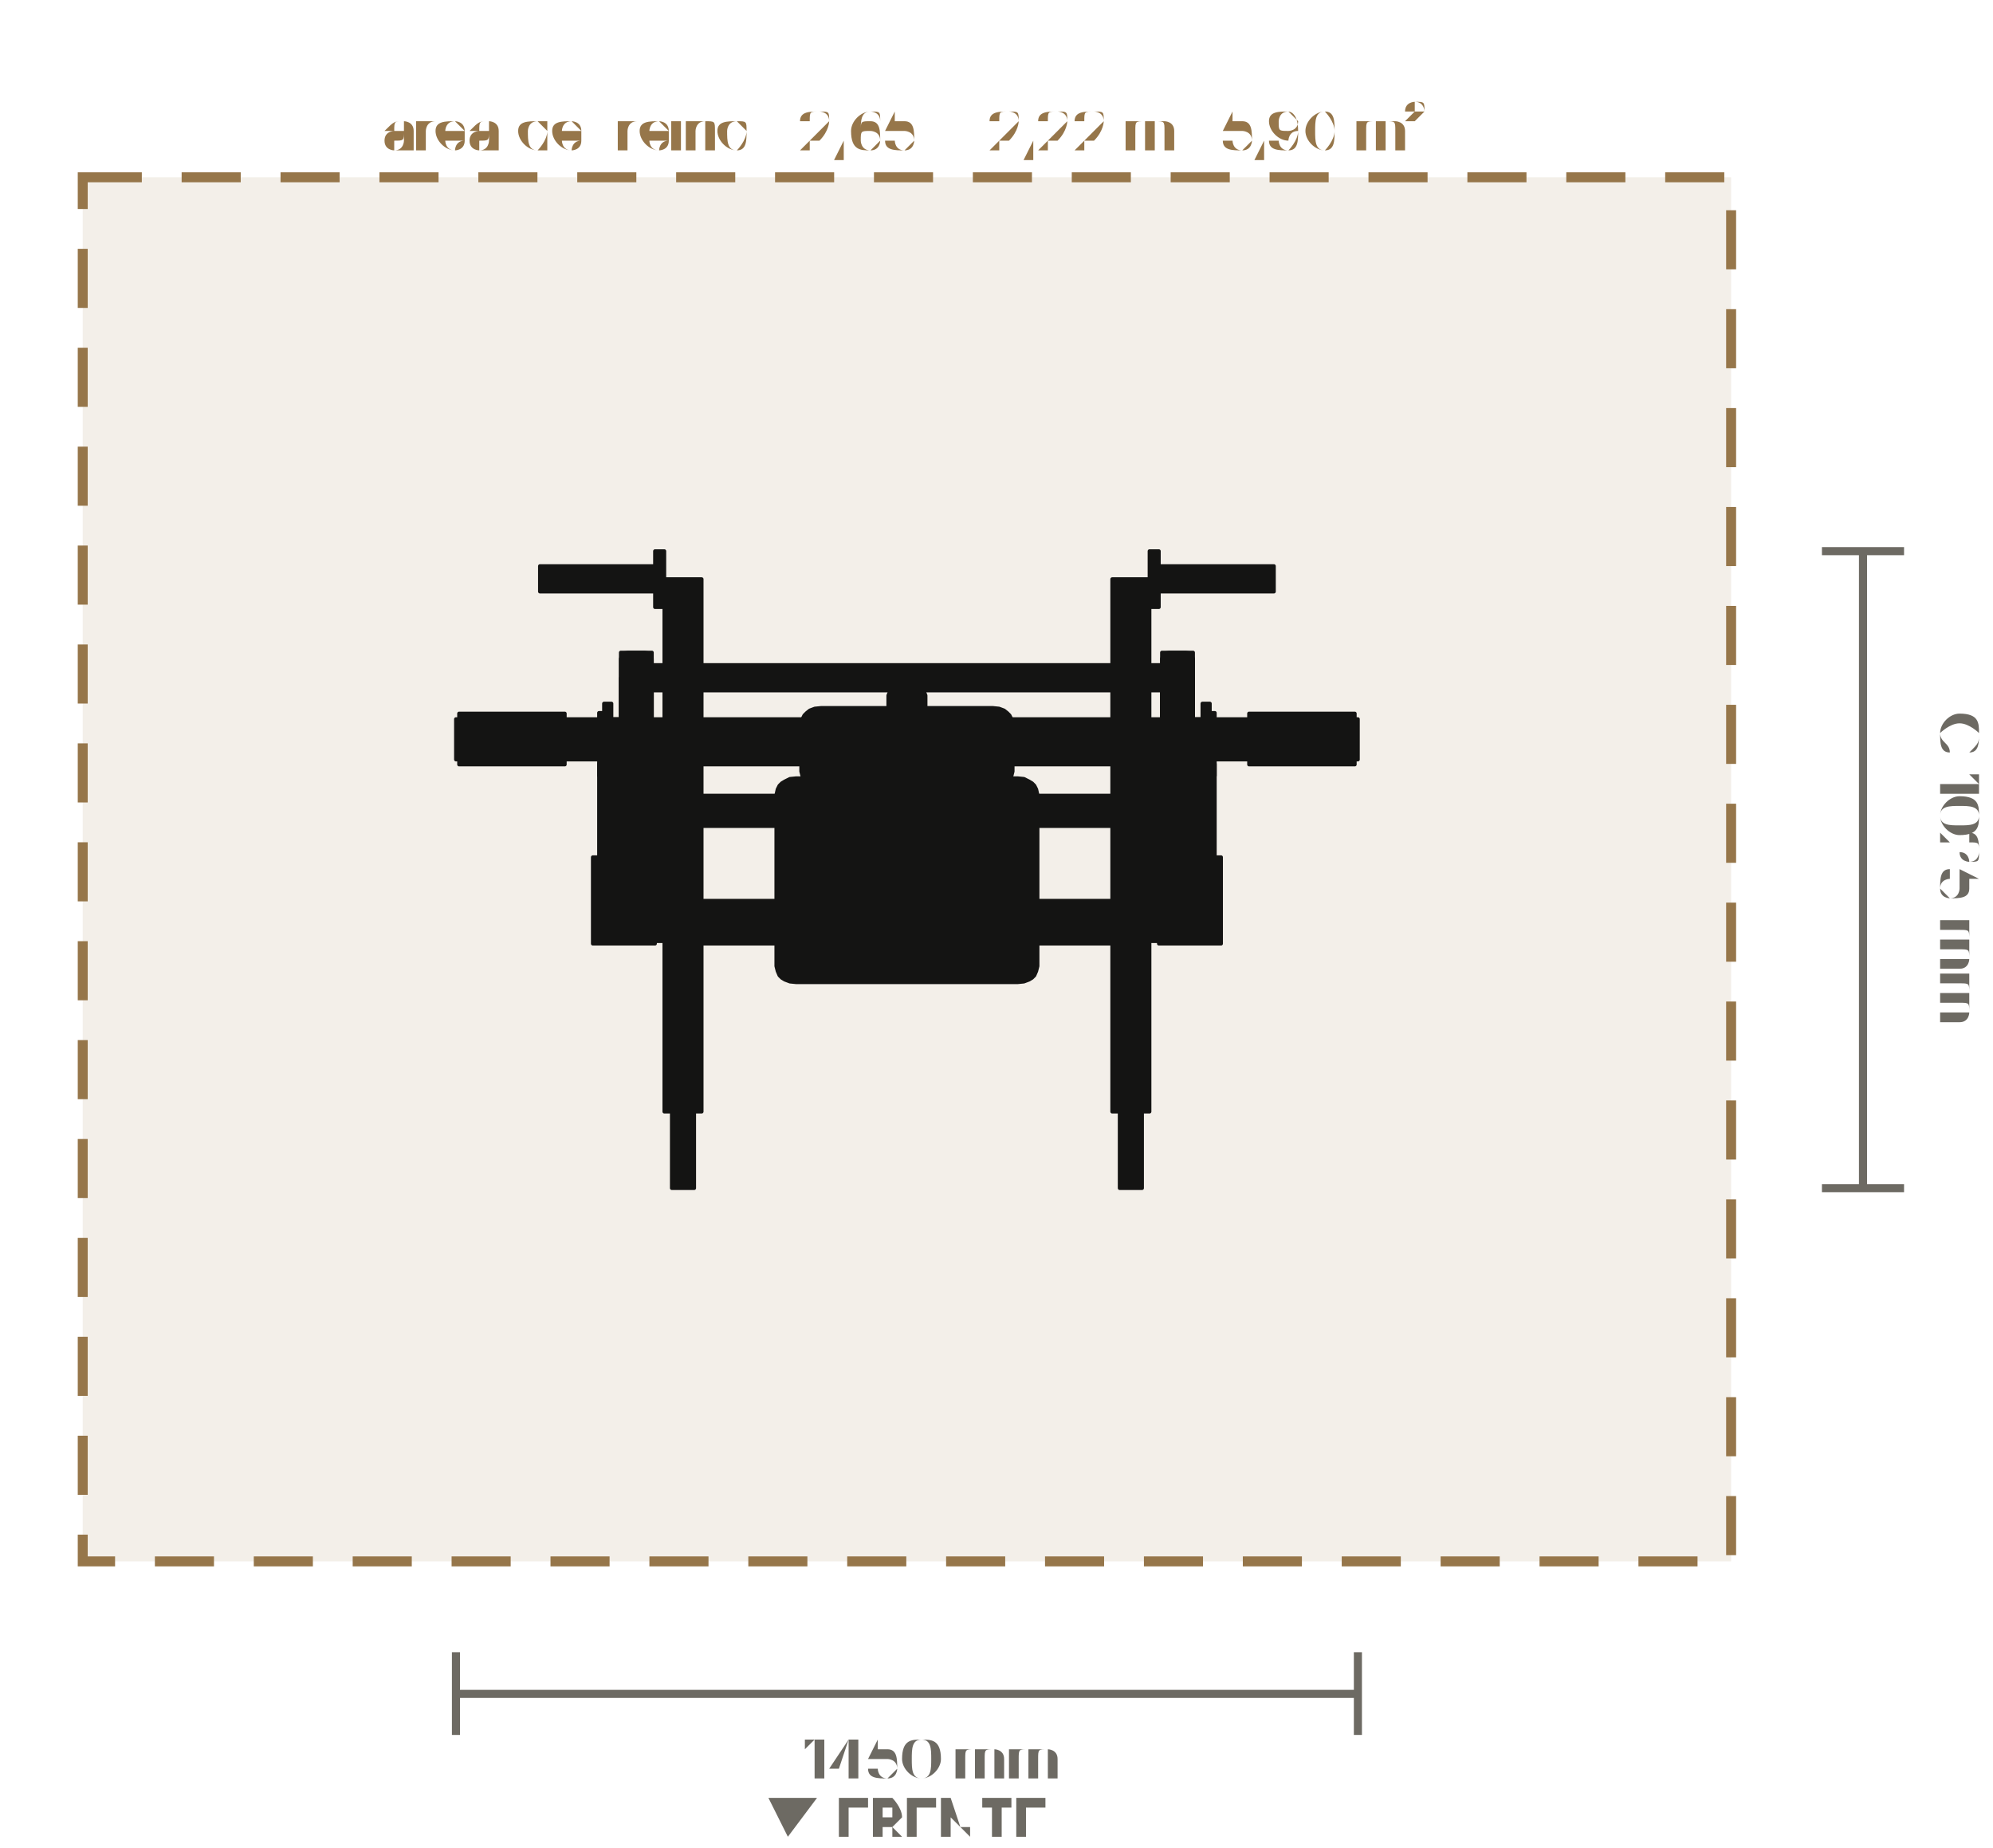
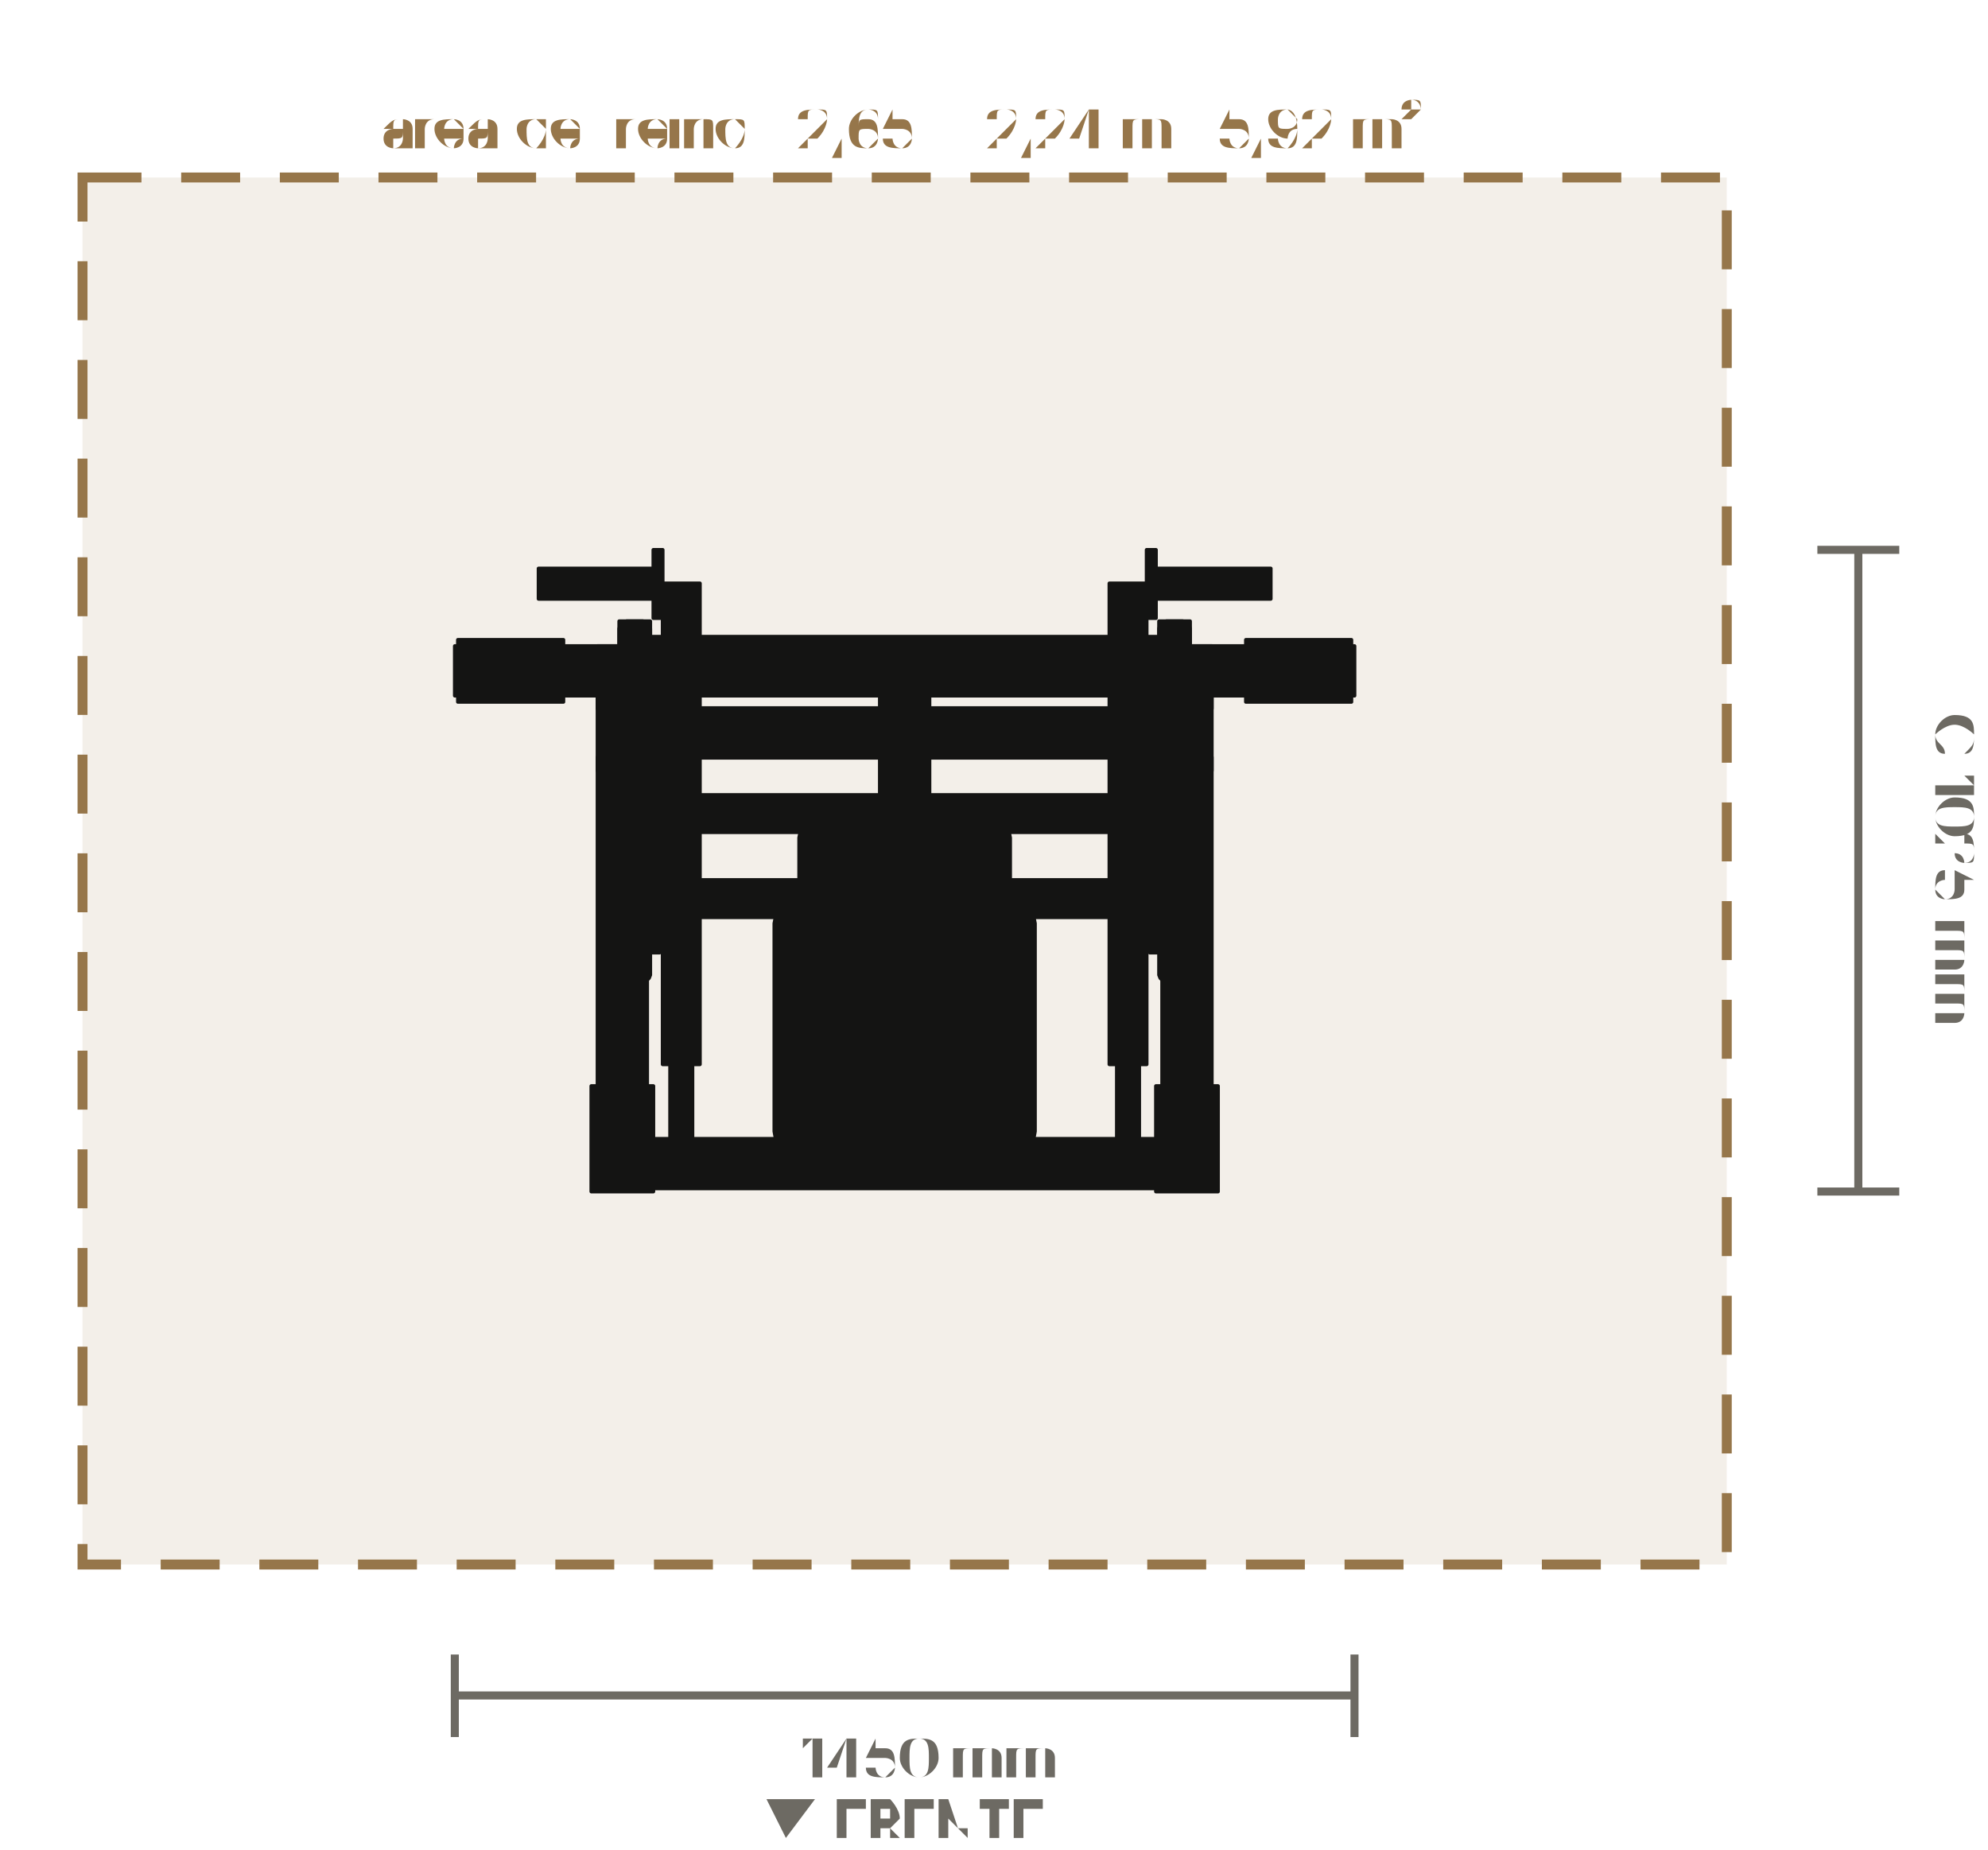
- <svg xmlns="http://www.w3.org/2000/svg" viewBox="-1.458 -1.398 3.204 2.97" role="img" aria-label="Planta do Encolhimento de Ombro (LD-A039): 1450 × 1025 mm, com 60 cm de área de treino em volta" data-equipment="LD-A039" data-unit="m">
-   <rect class="eq-zone" x="-1.325" y="-1.113" width="2.65" height="2.225" style="fill:#96764a;fill-opacity:.12;stroke:#96764a;stroke-width:0.016;stroke-dasharray:0.095 0.064" />
-   <text class="eq-zone-label" x="0" y="-1.16" style="font-family:Barlow,Inter,Arial,sans-serif;font-size:0.091px;fill:#96764a;text-anchor:middle">área de treino · 2,65 × 2,22 m · 5,90 m²</text>
+ <svg xmlns="http://www.w3.org/2000/svg" viewBox="-1.458 -1.403 3.204 2.98" role="img" aria-label="Planta do Encolhimento de Ombro (LD-A039): 1450 × 1035 mm, com 60 cm de área de treino em volta" data-equipment="LD-A039" data-unit="m">
+   <rect class="eq-zone" x="-1.325" y="-1.117" width="2.65" height="2.235" style="fill:#96764a;fill-opacity:.12;stroke:#96764a;stroke-width:0.016;stroke-dasharray:0.095 0.064" />
+   <text class="eq-zone-label" x="0" y="-1.165" style="font-family:Barlow,Inter,Arial,sans-serif;font-size:0.091px;fill:#96764a;text-anchor:middle">área de treino · 2,65 × 2,24 m · 5,92 m²</text>
  <g class="eq-parts">
-     <polygon class="eq-part" points="-0.495,-0.242 -0.415,-0.242 -0.415,0.115 -0.495,0.115" style="fill:#141413;stroke:#141413;stroke-width:0.006;stroke-linejoin:round" />
-     <polygon class="eq-part" points="-0.72,-0.251 -0.55,-0.251 -0.55,-0.169 -0.72,-0.169" style="fill:#141413;stroke:#141413;stroke-width:0.006;stroke-linejoin:round" />
-     <polygon class="eq-part" points="-0.505,-0.02 -0.405,-0.02 -0.405,0.119 -0.505,0.119" style="fill:#141413;stroke:#141413;stroke-width:0.006;stroke-linejoin:round" />
-     <polygon class="eq-part" points="0.415,-0.242 0.495,-0.242 0.495,0.115 0.415,0.115" style="fill:#141413;stroke:#141413;stroke-width:0.006;stroke-linejoin:round" />
-     <polygon class="eq-part" points="0.55,-0.251 0.72,-0.251 0.72,-0.169 0.55,-0.169" style="fill:#141413;stroke:#141413;stroke-width:0.006;stroke-linejoin:round" />
-     <polygon class="eq-part" points="0.405,-0.02 0.505,-0.02 0.505,0.119 0.405,0.119" style="fill:#141413;stroke:#141413;stroke-width:0.006;stroke-linejoin:round" />
-     <polygon class="eq-part" points="-0.725,-0.242 0.725,-0.242 0.725,-0.177 -0.725,-0.177" style="fill:#141413;stroke:#141413;stroke-width:0.006;stroke-linejoin:round" />
-     <polygon class="eq-part" points="-0.455,0.05 0.455,0.05 0.455,0.115 -0.455,0.115" style="fill:#141413;stroke:#141413;stroke-width:0.006;stroke-linejoin:round" />
-     <polygon class="eq-part" points="-0.04,-0.21 0.04,-0.21 0.04,0.082 -0.04,0.082" style="fill:#141413;stroke:#141413;stroke-width:0.006;stroke-linejoin:round" />
-     <polygon class="eq-part" points="-0.035,-0.002 -0.035,-0.004 -0.033,-0.007 -0.032,-0.009 -0.029,-0.01 -0.026,-0.011 -0.023,-0.011 0.023,-0.011 0.026,-0.011 0.029,-0.01 0.032,-0.009 0.033,-0.007 0.035,-0.004 0.035,-0.002 0.035,0.036 0.035,0.039 0.033,0.041 0.032,0.043 0.029,0.045 0.026,0.046 0.023,0.046 -0.023,0.046 -0.026,0.046 -0.029,0.045 -0.032,0.043 -0.033,0.041 -0.035,0.039 -0.035,0.036" style="fill:#141413;stroke:#141413;stroke-width:0.006;stroke-linejoin:round" />
-     <polygon class="eq-part" points="0.035,-0.001 0.047,-0.001 0.047,0.036 0.035,0.036" style="fill:#141413;stroke:#141413;stroke-width:0.006;stroke-linejoin:round" />
-     <polygon class="eq-part" points="0.033,0.017 0.033,0.016 0.033,0.014 0.033,0.013 0.034,0.012 0.034,0.012 0.035,0.011 0.115,0.011 0.116,0.012 0.116,0.012 0.117,0.013 0.117,0.014 0.117,0.016 0.117,0.017 0.117,0.019 0.117,0.02 0.117,0.021 0.116,0.022 0.116,0.023 0.115,0.023 0.035,0.023 0.034,0.023 0.034,0.022 0.033,0.021 0.033,0.02 0.033,0.019" style="fill:#141413;stroke:#141413;stroke-width:0.006;stroke-linejoin:round" />
-     <polygon class="eq-part" points="-0.21,-0.12 -0.208,-0.129 -0.205,-0.135 -0.201,-0.139 -0.196,-0.142 -0.188,-0.146 -0.178,-0.147 0.178,-0.147 0.188,-0.146 0.196,-0.142 0.201,-0.139 0.205,-0.135 0.208,-0.129 0.21,-0.12 0.21,0.155 0.208,0.163 0.205,0.17 0.201,0.174 0.196,0.177 0.188,0.18 0.178,0.181 -0.178,0.181 -0.188,0.18 -0.196,0.177 -0.201,0.174 -0.205,0.17 -0.208,0.163 -0.21,0.155" style="fill:#141413;stroke:#141413;stroke-width:0.006;stroke-linejoin:round" />
-     <polygon class="eq-part" points="-0.17,-0.234 -0.168,-0.242 -0.165,-0.248 -0.161,-0.252 -0.156,-0.256 -0.148,-0.259 -0.138,-0.26 0.138,-0.26 0.148,-0.259 0.156,-0.256 0.161,-0.252 0.165,-0.248 0.168,-0.242 0.17,-0.234 0.17,-0.158 0.168,-0.15 0.165,-0.144 0.161,-0.14 0.156,-0.136 0.148,-0.133 0.138,-0.132 -0.138,-0.132 -0.148,-0.133 -0.156,-0.136 -0.161,-0.14 -0.165,-0.144 -0.168,-0.15 -0.17,-0.158" style="fill:#141413;stroke:#141413;stroke-width:0.006;stroke-linejoin:round" />
-     <polygon class="eq-part" points="-0.03,-0.28 -0.028,-0.285 -0.024,-0.288 -0.018,-0.29 0.018,-0.29 0.024,-0.288 0.028,-0.285 0.03,-0.28 0.03,-0.198 0.028,-0.193 0.024,-0.189 0.018,-0.188 -0.018,-0.188 -0.024,-0.189 -0.028,-0.193 -0.03,-0.198" style="fill:#141413;stroke:#141413;stroke-width:0.006;stroke-linejoin:round" />
-     <polygon class="eq-part" points="-0.04,-0.234 0.04,-0.234 0.04,-0.169 -0.04,-0.169" style="fill:#141413;stroke:#141413;stroke-width:0.006;stroke-linejoin:round" />
-     <polygon class="eq-part" points="0.33,-0.202 0.39,-0.202 0.39,0.389 0.33,0.389" style="fill:#141413;stroke:#141413;stroke-width:0.006;stroke-linejoin:round" />
-     <polygon class="eq-part" points="0.342,0.389 0.378,0.389 0.378,0.512 0.342,0.512" style="fill:#141413;stroke:#141413;stroke-width:0.006;stroke-linejoin:round" />
-     <polygon class="eq-part" points="0.33,-0.467 0.39,-0.467 0.39,-0.202 0.33,-0.202" style="fill:#141413;stroke:#141413;stroke-width:0.006;stroke-linejoin:round" />
-     <polygon class="eq-part" points="0.39,-0.512 0.405,-0.512 0.405,-0.422 0.39,-0.422" style="fill:#141413;stroke:#141413;stroke-width:0.006;stroke-linejoin:round" />
-     <polygon class="eq-part" points="0.405,-0.488 0.59,-0.488 0.59,-0.447 0.405,-0.447" style="fill:#141413;stroke:#141413;stroke-width:0.006;stroke-linejoin:round" />
-     <polygon class="eq-part" points="-0.39,-0.202 -0.33,-0.202 -0.33,0.389 -0.39,0.389" style="fill:#141413;stroke:#141413;stroke-width:0.006;stroke-linejoin:round" />
-     <polygon class="eq-part" points="-0.378,0.389 -0.342,0.389 -0.342,0.512 -0.378,0.512" style="fill:#141413;stroke:#141413;stroke-width:0.006;stroke-linejoin:round" />
-     <polygon class="eq-part" points="-0.39,-0.467 -0.33,-0.467 -0.33,-0.202 -0.39,-0.202" style="fill:#141413;stroke:#141413;stroke-width:0.006;stroke-linejoin:round" />
-     <polygon class="eq-part" points="-0.405,-0.512 -0.39,-0.512 -0.39,-0.422 -0.405,-0.422" style="fill:#141413;stroke:#141413;stroke-width:0.006;stroke-linejoin:round" />
-     <polygon class="eq-part" points="-0.59,-0.488 -0.405,-0.488 -0.405,-0.447 -0.59,-0.447" style="fill:#141413;stroke:#141413;stroke-width:0.006;stroke-linejoin:round" />
-     <polygon class="eq-part" points="-0.36,-0.22 0.36,-0.22 0.36,-0.183 -0.36,-0.183" style="fill:#141413;stroke:#141413;stroke-width:0.006;stroke-linejoin:round" />
-     <polygon class="eq-part" points="-0.36,0.069 0.36,0.069 0.36,0.119 -0.36,0.119" style="fill:#141413;stroke:#141413;stroke-width:0.006;stroke-linejoin:round" />
-     <polygon class="eq-part" points="0.41,-0.126 0.412,-0.131 0.416,-0.135 0.422,-0.136 0.448,-0.136 0.454,-0.135 0.458,-0.131 0.46,-0.126 0.46,0.104 0.458,0.108 0.454,0.112 0.448,0.113 0.422,0.113 0.416,0.112 0.412,0.108 0.41,0.104" style="fill:#141413;stroke:#141413;stroke-width:0.006;stroke-linejoin:round" />
-     <polygon class="eq-part" points="0.41,-0.339 0.412,-0.344 0.416,-0.348 0.422,-0.349 0.448,-0.349 0.454,-0.348 0.458,-0.344 0.46,-0.339 0.46,-0.171 0.458,-0.166 0.454,-0.163 0.448,-0.161 0.422,-0.161 0.416,-0.163 0.412,-0.166 0.41,-0.171" style="fill:#141413;stroke:#141413;stroke-width:0.006;stroke-linejoin:round" />
-     <polygon class="eq-part" points="0.41,-0.308 0.46,-0.308 0.46,-0.095 0.41,-0.095" style="fill:#141413;stroke:#141413;stroke-width:0.006;stroke-linejoin:round" />
-     <polygon class="eq-part" points="0.41,-0.349 0.46,-0.349 0.46,-0.054 0.41,-0.054" style="fill:#141413;stroke:#141413;stroke-width:0.006;stroke-linejoin:round" />
-     <polygon class="eq-part" points="0.395,-0.202 0.475,-0.202 0.475,0.074 0.395,0.074" style="fill:#141413;stroke:#141413;stroke-width:0.006;stroke-linejoin:round" />
-     <polygon class="eq-part" points="-0.46,-0.126 -0.458,-0.131 -0.454,-0.135 -0.448,-0.136 -0.422,-0.136 -0.416,-0.135 -0.412,-0.131 -0.41,-0.126 -0.41,0.104 -0.412,0.108 -0.416,0.112 -0.422,0.113 -0.448,0.113 -0.454,0.112 -0.458,0.108 -0.46,0.104" style="fill:#141413;stroke:#141413;stroke-width:0.006;stroke-linejoin:round" />
-     <polygon class="eq-part" points="-0.46,-0.339 -0.458,-0.344 -0.454,-0.348 -0.448,-0.349 -0.422,-0.349 -0.416,-0.348 -0.412,-0.344 -0.41,-0.339 -0.41,-0.171 -0.412,-0.166 -0.416,-0.163 -0.422,-0.161 -0.448,-0.161 -0.454,-0.163 -0.458,-0.166 -0.46,-0.171" style="fill:#141413;stroke:#141413;stroke-width:0.006;stroke-linejoin:round" />
-     <polygon class="eq-part" points="-0.46,-0.308 -0.41,-0.308 -0.41,-0.095 -0.46,-0.095" style="fill:#141413;stroke:#141413;stroke-width:0.006;stroke-linejoin:round" />
-     <polygon class="eq-part" points="-0.46,-0.349 -0.41,-0.349 -0.41,-0.054 -0.46,-0.054" style="fill:#141413;stroke:#141413;stroke-width:0.006;stroke-linejoin:round" />
-     <polygon class="eq-part" points="-0.475,-0.202 -0.395,-0.202 -0.395,0.074 -0.475,0.074" style="fill:#141413;stroke:#141413;stroke-width:0.006;stroke-linejoin:round" />
-     <polygon class="eq-part" points="-0.435,-0.119 0.435,-0.119 0.435,-0.07 -0.435,-0.07" style="fill:#141413;stroke:#141413;stroke-width:0.006;stroke-linejoin:round" />
-     <polygon class="eq-part" points="-0.435,-0.329 0.435,-0.329 0.435,-0.288 -0.435,-0.288" style="fill:#141413;stroke:#141413;stroke-width:0.006;stroke-linejoin:round" />
-     <polygon class="eq-part" points="-0.455,-0.234 0.455,-0.234 0.455,-0.169 -0.455,-0.169" style="fill:#141413;stroke:#141413;stroke-width:0.006;stroke-linejoin:round" />
-     <polygon class="eq-part" points="0.475,-0.267 0.487,-0.267 0.487,-0.136 0.475,-0.136" style="fill:#141413;stroke:#141413;stroke-width:0.006;stroke-linejoin:round" />
-     <polygon class="eq-part" points="0.487,-0.252 0.495,-0.252 0.495,-0.234 0.487,-0.234" style="fill:#141413;stroke:#141413;stroke-width:0.006;stroke-linejoin:round" />
-     <polygon class="eq-part" points="0.487,-0.17 0.495,-0.17 0.495,-0.151 0.487,-0.151" style="fill:#141413;stroke:#141413;stroke-width:0.006;stroke-linejoin:round" />
-     <polygon class="eq-part" points="-0.487,-0.267 -0.475,-0.267 -0.475,-0.136 -0.487,-0.136" style="fill:#141413;stroke:#141413;stroke-width:0.006;stroke-linejoin:round" />
-     <polygon class="eq-part" points="-0.495,-0.252 -0.487,-0.252 -0.487,-0.234 -0.495,-0.234" style="fill:#141413;stroke:#141413;stroke-width:0.006;stroke-linejoin:round" />
-     <polygon class="eq-part" points="-0.495,-0.17 -0.487,-0.17 -0.487,-0.151 -0.495,-0.151" style="fill:#141413;stroke:#141413;stroke-width:0.006;stroke-linejoin:round" />
+     <polygon class="eq-part" points="-0.495,-0.362 -0.415,-0.362 -0.415,0.512 -0.495,0.512" style="fill:#141413;stroke:#141413;stroke-width:0.006;stroke-linejoin:round" />
+     <polygon class="eq-part" points="-0.72,-0.372 -0.55,-0.372 -0.55,-0.272 -0.72,-0.272" style="fill:#141413;stroke:#141413;stroke-width:0.006;stroke-linejoin:round" />
+     <polygon class="eq-part" points="-0.505,0.347 -0.405,0.347 -0.405,0.517 -0.505,0.517" style="fill:#141413;stroke:#141413;stroke-width:0.006;stroke-linejoin:round" />
+     <polygon class="eq-part" points="0.415,-0.362 0.495,-0.362 0.495,0.512 0.415,0.512" style="fill:#141413;stroke:#141413;stroke-width:0.006;stroke-linejoin:round" />
+     <polygon class="eq-part" points="0.55,-0.372 0.72,-0.372 0.72,-0.272 0.55,-0.272" style="fill:#141413;stroke:#141413;stroke-width:0.006;stroke-linejoin:round" />
+     <polygon class="eq-part" points="0.405,0.347 0.505,0.347 0.505,0.517 0.405,0.517" style="fill:#141413;stroke:#141413;stroke-width:0.006;stroke-linejoin:round" />
+     <polygon class="eq-part" points="-0.725,-0.362 0.725,-0.362 0.725,-0.282 -0.725,-0.282" style="fill:#141413;stroke:#141413;stroke-width:0.006;stroke-linejoin:round" />
+     <polygon class="eq-part" points="-0.455,0.432 0.455,0.432 0.455,0.512 -0.455,0.512" style="fill:#141413;stroke:#141413;stroke-width:0.006;stroke-linejoin:round" />
+     <polygon class="eq-part" points="-0.04,-0.322 0.04,-0.322 0.04,0.472 -0.04,0.472" style="fill:#141413;stroke:#141413;stroke-width:0.006;stroke-linejoin:round" />
+     <polygon class="eq-part" points="-0.035,0.23 -0.035,0.227 -0.033,0.224 -0.032,0.221 -0.029,0.219 -0.026,0.218 -0.023,0.218 0.023,0.218 0.026,0.218 0.029,0.219 0.032,0.221 0.033,0.224 0.035,0.227 0.035,0.23 0.035,0.276 0.035,0.279 0.033,0.282 0.032,0.284 0.029,0.286 0.026,0.287 0.023,0.288 -0.023,0.288 -0.026,0.287 -0.029,0.286 -0.032,0.284 -0.033,0.282 -0.035,0.279 -0.035,0.276" style="fill:#141413;stroke:#141413;stroke-width:0.006;stroke-linejoin:round" />
+     <polygon class="eq-part" points="0.035,0.23 0.047,0.23 0.047,0.275 0.035,0.275" style="fill:#141413;stroke:#141413;stroke-width:0.006;stroke-linejoin:round" />
+     <polygon class="eq-part" points="0.033,0.253 0.033,0.251 0.033,0.249 0.033,0.248 0.034,0.247 0.034,0.246 0.035,0.246 0.115,0.246 0.116,0.246 0.116,0.247 0.117,0.248 0.117,0.249 0.117,0.251 0.117,0.253 0.117,0.255 0.117,0.256 0.117,0.258 0.116,0.259 0.116,0.259 0.115,0.26 0.035,0.26 0.034,0.259 0.034,0.259 0.033,0.258 0.033,0.256 0.033,0.255" style="fill:#141413;stroke:#141413;stroke-width:0.006;stroke-linejoin:round" />
+     <polygon class="eq-part" points="-0.21,0.085 -0.208,0.075 -0.205,0.067 -0.201,0.062 -0.196,0.058 -0.188,0.054 -0.178,0.053 0.178,0.053 0.188,0.054 0.196,0.058 0.201,0.062 0.205,0.067 0.208,0.075 0.21,0.085 0.21,0.42 0.208,0.431 0.205,0.438 0.201,0.443 0.196,0.447 0.188,0.451 0.178,0.453 -0.178,0.453 -0.188,0.451 -0.196,0.447 -0.201,0.443 -0.205,0.438 -0.208,0.431 -0.21,0.42" style="fill:#141413;stroke:#141413;stroke-width:0.006;stroke-linejoin:round" />
+     <polygon class="eq-part" points="-0.17,-0.053 -0.168,-0.063 -0.165,-0.071 -0.161,-0.076 -0.156,-0.08 -0.148,-0.084 -0.138,-0.085 0.138,-0.085 0.148,-0.084 0.156,-0.08 0.161,-0.076 0.165,-0.071 0.168,-0.063 0.17,-0.053 0.17,0.039 0.168,0.049 0.165,0.057 0.161,0.062 0.156,0.066 0.148,0.069 0.138,0.071 -0.138,0.071 -0.148,0.069 -0.156,0.066 -0.161,0.062 -0.165,0.057 -0.168,0.049 -0.17,0.039" style="fill:#141413;stroke:#141413;stroke-width:0.006;stroke-linejoin:round" />
+     <polygon class="eq-part" points="-0.03,-0.109 -0.028,-0.115 -0.024,-0.12 -0.018,-0.121 0.018,-0.121 0.024,-0.12 0.028,-0.115 0.03,-0.109 0.03,-0.009 0.028,-0.003 0.024,0.001 0.018,0.003 -0.018,0.003 -0.024,0.001 -0.028,-0.003 -0.03,-0.009" style="fill:#141413;stroke:#141413;stroke-width:0.006;stroke-linejoin:round" />
+     <polygon class="eq-part" points="-0.04,-0.262 0.04,-0.262 0.04,-0.182 -0.04,-0.182" style="fill:#141413;stroke:#141413;stroke-width:0.006;stroke-linejoin:round" />
+     <polygon class="eq-part" points="0.33,-0.222 0.39,-0.222 0.39,0.312 0.33,0.312" style="fill:#141413;stroke:#141413;stroke-width:0.006;stroke-linejoin:round" />
+     <polygon class="eq-part" points="0.342,0.312 0.378,0.312 0.378,0.463 0.342,0.463" style="fill:#141413;stroke:#141413;stroke-width:0.006;stroke-linejoin:round" />
+     <polygon class="eq-part" points="0.33,-0.463 0.39,-0.463 0.39,-0.222 0.33,-0.222" style="fill:#141413;stroke:#141413;stroke-width:0.006;stroke-linejoin:round" />
+     <polygon class="eq-part" points="0.39,-0.517 0.405,-0.517 0.405,-0.407 0.39,-0.407" style="fill:#141413;stroke:#141413;stroke-width:0.006;stroke-linejoin:round" />
+     <polygon class="eq-part" points="0.405,-0.487 0.59,-0.487 0.59,-0.438 0.405,-0.438" style="fill:#141413;stroke:#141413;stroke-width:0.006;stroke-linejoin:round" />
+     <polygon class="eq-part" points="-0.39,-0.222 -0.33,-0.222 -0.33,0.312 -0.39,0.312" style="fill:#141413;stroke:#141413;stroke-width:0.006;stroke-linejoin:round" />
+     <polygon class="eq-part" points="-0.378,0.312 -0.342,0.312 -0.342,0.463 -0.378,0.463" style="fill:#141413;stroke:#141413;stroke-width:0.006;stroke-linejoin:round" />
+     <polygon class="eq-part" points="-0.39,-0.463 -0.33,-0.463 -0.33,-0.222 -0.39,-0.222" style="fill:#141413;stroke:#141413;stroke-width:0.006;stroke-linejoin:round" />
+     <polygon class="eq-part" points="-0.405,-0.517 -0.39,-0.517 -0.39,-0.407 -0.405,-0.407" style="fill:#141413;stroke:#141413;stroke-width:0.006;stroke-linejoin:round" />
+     <polygon class="eq-part" points="-0.59,-0.487 -0.405,-0.487 -0.405,-0.438 -0.59,-0.438" style="fill:#141413;stroke:#141413;stroke-width:0.006;stroke-linejoin:round" />
+     <polygon class="eq-part" points="-0.36,-0.244 0.36,-0.244 0.36,-0.2 -0.36,-0.2" style="fill:#141413;stroke:#141413;stroke-width:0.006;stroke-linejoin:round" />
+     <polygon class="eq-part" points="-0.36,0.015 0.36,0.015 0.36,0.075 -0.36,0.075" style="fill:#141413;stroke:#141413;stroke-width:0.006;stroke-linejoin:round" />
+     <polygon class="eq-part" points="0.41,-0.13 0.412,-0.136 0.416,-0.14 0.422,-0.142 0.448,-0.142 0.454,-0.14 0.458,-0.136 0.46,-0.13 0.46,0.168 0.458,0.173 0.454,0.177 0.448,0.179 0.422,0.179 0.416,0.177 0.412,0.173 0.41,0.168" style="fill:#141413;stroke:#141413;stroke-width:0.006;stroke-linejoin:round" />
+     <polygon class="eq-part" points="0.41,-0.39 0.412,-0.396 0.416,-0.4 0.422,-0.402 0.448,-0.402 0.454,-0.4 0.458,-0.396 0.46,-0.39 0.46,-0.274 0.458,-0.268 0.454,-0.264 0.448,-0.262 0.422,-0.262 0.416,-0.264 0.412,-0.268 0.41,-0.274" style="fill:#141413;stroke:#141413;stroke-width:0.006;stroke-linejoin:round" />
+     <polygon class="eq-part" points="0.41,-0.352 0.46,-0.352 0.46,-0.092 0.41,-0.092" style="fill:#141413;stroke:#141413;stroke-width:0.006;stroke-linejoin:round" />
+     <polygon class="eq-part" points="0.41,-0.402 0.46,-0.402 0.46,-0.042 0.41,-0.042" style="fill:#141413;stroke:#141413;stroke-width:0.006;stroke-linejoin:round" />
+     <polygon class="eq-part" points="0.395,-0.312 0.475,-0.312 0.475,0.132 0.395,0.132" style="fill:#141413;stroke:#141413;stroke-width:0.006;stroke-linejoin:round" />
+     <polygon class="eq-part" points="-0.46,-0.13 -0.458,-0.136 -0.454,-0.14 -0.448,-0.142 -0.422,-0.142 -0.416,-0.14 -0.412,-0.136 -0.41,-0.13 -0.41,0.168 -0.412,0.173 -0.416,0.177 -0.422,0.179 -0.448,0.179 -0.454,0.177 -0.458,0.173 -0.46,0.168" style="fill:#141413;stroke:#141413;stroke-width:0.006;stroke-linejoin:round" />
+     <polygon class="eq-part" points="-0.46,-0.39 -0.458,-0.396 -0.454,-0.4 -0.448,-0.402 -0.422,-0.402 -0.416,-0.4 -0.412,-0.396 -0.41,-0.39 -0.41,-0.274 -0.412,-0.268 -0.416,-0.264 -0.422,-0.262 -0.448,-0.262 -0.454,-0.264 -0.458,-0.268 -0.46,-0.274" style="fill:#141413;stroke:#141413;stroke-width:0.006;stroke-linejoin:round" />
+     <polygon class="eq-part" points="-0.46,-0.352 -0.41,-0.352 -0.41,-0.092 -0.46,-0.092" style="fill:#141413;stroke:#141413;stroke-width:0.006;stroke-linejoin:round" />
+     <polygon class="eq-part" points="-0.46,-0.402 -0.41,-0.402 -0.41,-0.042 -0.46,-0.042" style="fill:#141413;stroke:#141413;stroke-width:0.006;stroke-linejoin:round" />
+     <polygon class="eq-part" points="-0.475,-0.312 -0.395,-0.312 -0.395,0.132 -0.475,0.132" style="fill:#141413;stroke:#141413;stroke-width:0.006;stroke-linejoin:round" />
+     <polygon class="eq-part" points="-0.435,-0.122 0.435,-0.122 0.435,-0.062 -0.435,-0.062" style="fill:#141413;stroke:#141413;stroke-width:0.006;stroke-linejoin:round" />
+     <polygon class="eq-part" points="-0.435,-0.377 0.435,-0.377 0.435,-0.327 -0.435,-0.327" style="fill:#141413;stroke:#141413;stroke-width:0.006;stroke-linejoin:round" />
+     <polygon class="eq-part" points="-0.455,-0.262 0.455,-0.262 0.455,-0.182 -0.455,-0.182" style="fill:#141413;stroke:#141413;stroke-width:0.006;stroke-linejoin:round" />
+     <polygon class="eq-part" points="0.475,-0.302 0.487,-0.302 0.487,-0.142 0.475,-0.142" style="fill:#141413;stroke:#141413;stroke-width:0.006;stroke-linejoin:round" />
+     <polygon class="eq-part" points="0.487,-0.283 0.495,-0.283 0.495,-0.261 0.487,-0.261" style="fill:#141413;stroke:#141413;stroke-width:0.006;stroke-linejoin:round" />
+     <polygon class="eq-part" points="0.487,-0.183 0.495,-0.183 0.495,-0.161 0.487,-0.161" style="fill:#141413;stroke:#141413;stroke-width:0.006;stroke-linejoin:round" />
+     <polygon class="eq-part" points="-0.487,-0.302 -0.475,-0.302 -0.475,-0.142 -0.487,-0.142" style="fill:#141413;stroke:#141413;stroke-width:0.006;stroke-linejoin:round" />
+     <polygon class="eq-part" points="-0.495,-0.283 -0.487,-0.283 -0.487,-0.261 -0.495,-0.261" style="fill:#141413;stroke:#141413;stroke-width:0.006;stroke-linejoin:round" />
+     <polygon class="eq-part" points="-0.495,-0.183 -0.487,-0.183 -0.487,-0.161 -0.495,-0.161" style="fill:#141413;stroke:#141413;stroke-width:0.006;stroke-linejoin:round" />
  </g>
-   <line class="eq-dim" x1="-0.725" y1="1.325" x2="0.725" y2="1.325" style="stroke:#6d6a63;stroke-width:0.013" />
-   <line class="eq-dim" x1="-0.725" y1="1.258" x2="-0.725" y2="1.391" style="stroke:#6d6a63;stroke-width:0.013" />
-   <line class="eq-dim" x1="0.725" y1="1.258" x2="0.725" y2="1.391" style="stroke:#6d6a63;stroke-width:0.013" />
-   <text class="eq-text" x="0" y="1.458" style="font-family:Barlow,Inter,Arial,sans-serif;font-size:0.095px;fill:#6d6a63;text-anchor:middle">L 1450 mm</text>
-   <line class="eq-dim" x1="1.537" y1="-0.512" x2="1.537" y2="0.512" style="stroke:#6d6a63;stroke-width:0.013" />
-   <line class="eq-dim" x1="1.471" y1="-0.512" x2="1.603" y2="-0.512" style="stroke:#6d6a63;stroke-width:0.013" />
-   <line class="eq-dim" x1="1.471" y1="0.512" x2="1.603" y2="0.512" style="stroke:#6d6a63;stroke-width:0.013" />
+   <line class="eq-dim" x1="-0.725" y1="1.329" x2="0.725" y2="1.329" style="stroke:#6d6a63;stroke-width:0.013" />
+   <line class="eq-dim" x1="-0.725" y1="1.263" x2="-0.725" y2="1.396" style="stroke:#6d6a63;stroke-width:0.013" />
+   <line class="eq-dim" x1="0.725" y1="1.263" x2="0.725" y2="1.396" style="stroke:#6d6a63;stroke-width:0.013" />
+   <text class="eq-text" x="0" y="1.463" style="font-family:Barlow,Inter,Arial,sans-serif;font-size:0.095px;fill:#6d6a63;text-anchor:middle">L 1450 mm</text>
+   <line class="eq-dim" x1="1.537" y1="-0.517" x2="1.537" y2="0.517" style="stroke:#6d6a63;stroke-width:0.013" />
+   <line class="eq-dim" x1="1.471" y1="-0.517" x2="1.603" y2="-0.517" style="stroke:#6d6a63;stroke-width:0.013" />
+   <line class="eq-dim" x1="1.471" y1="0.517" x2="1.603" y2="0.517" style="stroke:#6d6a63;stroke-width:0.013" />
  <text class="eq-text" x="1.661" y="0" transform="rotate(90 1.661 0)" style="font-family:Barlow,Inter,Arial,sans-serif;font-size:0.095px;fill:#6d6a63;text-anchor:middle">C 1025 mm</text>
-   <text class="eq-text" x="0" y="1.554" style="font-family:Barlow,Inter,Arial,sans-serif;font-size:0.095px;fill:#6d6a63;text-anchor:middle;font-size:0.076px;letter-spacing:.1em">▼ FRENTE</text>
+   <text class="eq-text" x="0" y="1.558" style="font-family:Barlow,Inter,Arial,sans-serif;font-size:0.095px;fill:#6d6a63;text-anchor:middle;font-size:0.076px;letter-spacing:.1em">▼ FRENTE</text>
</svg>
